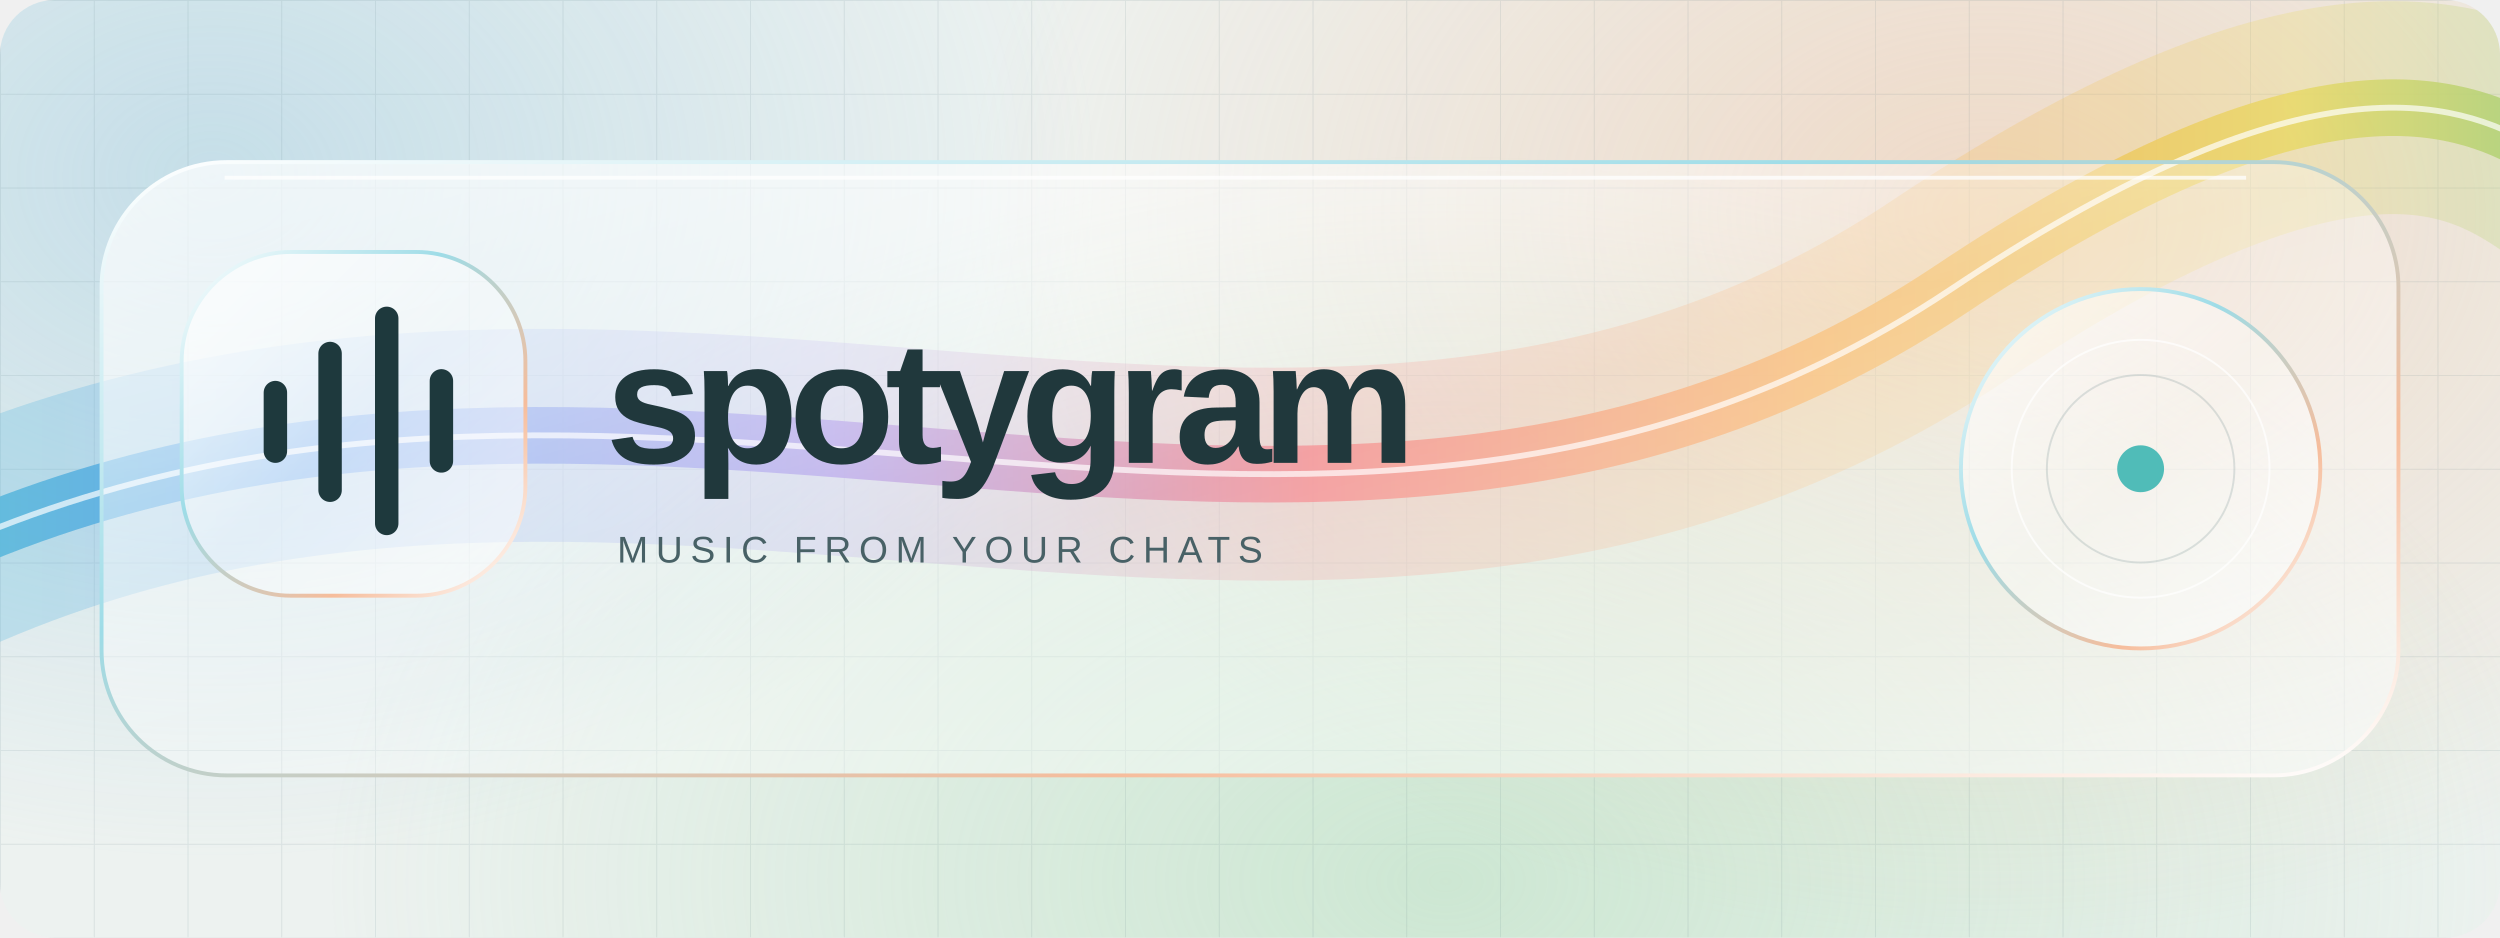
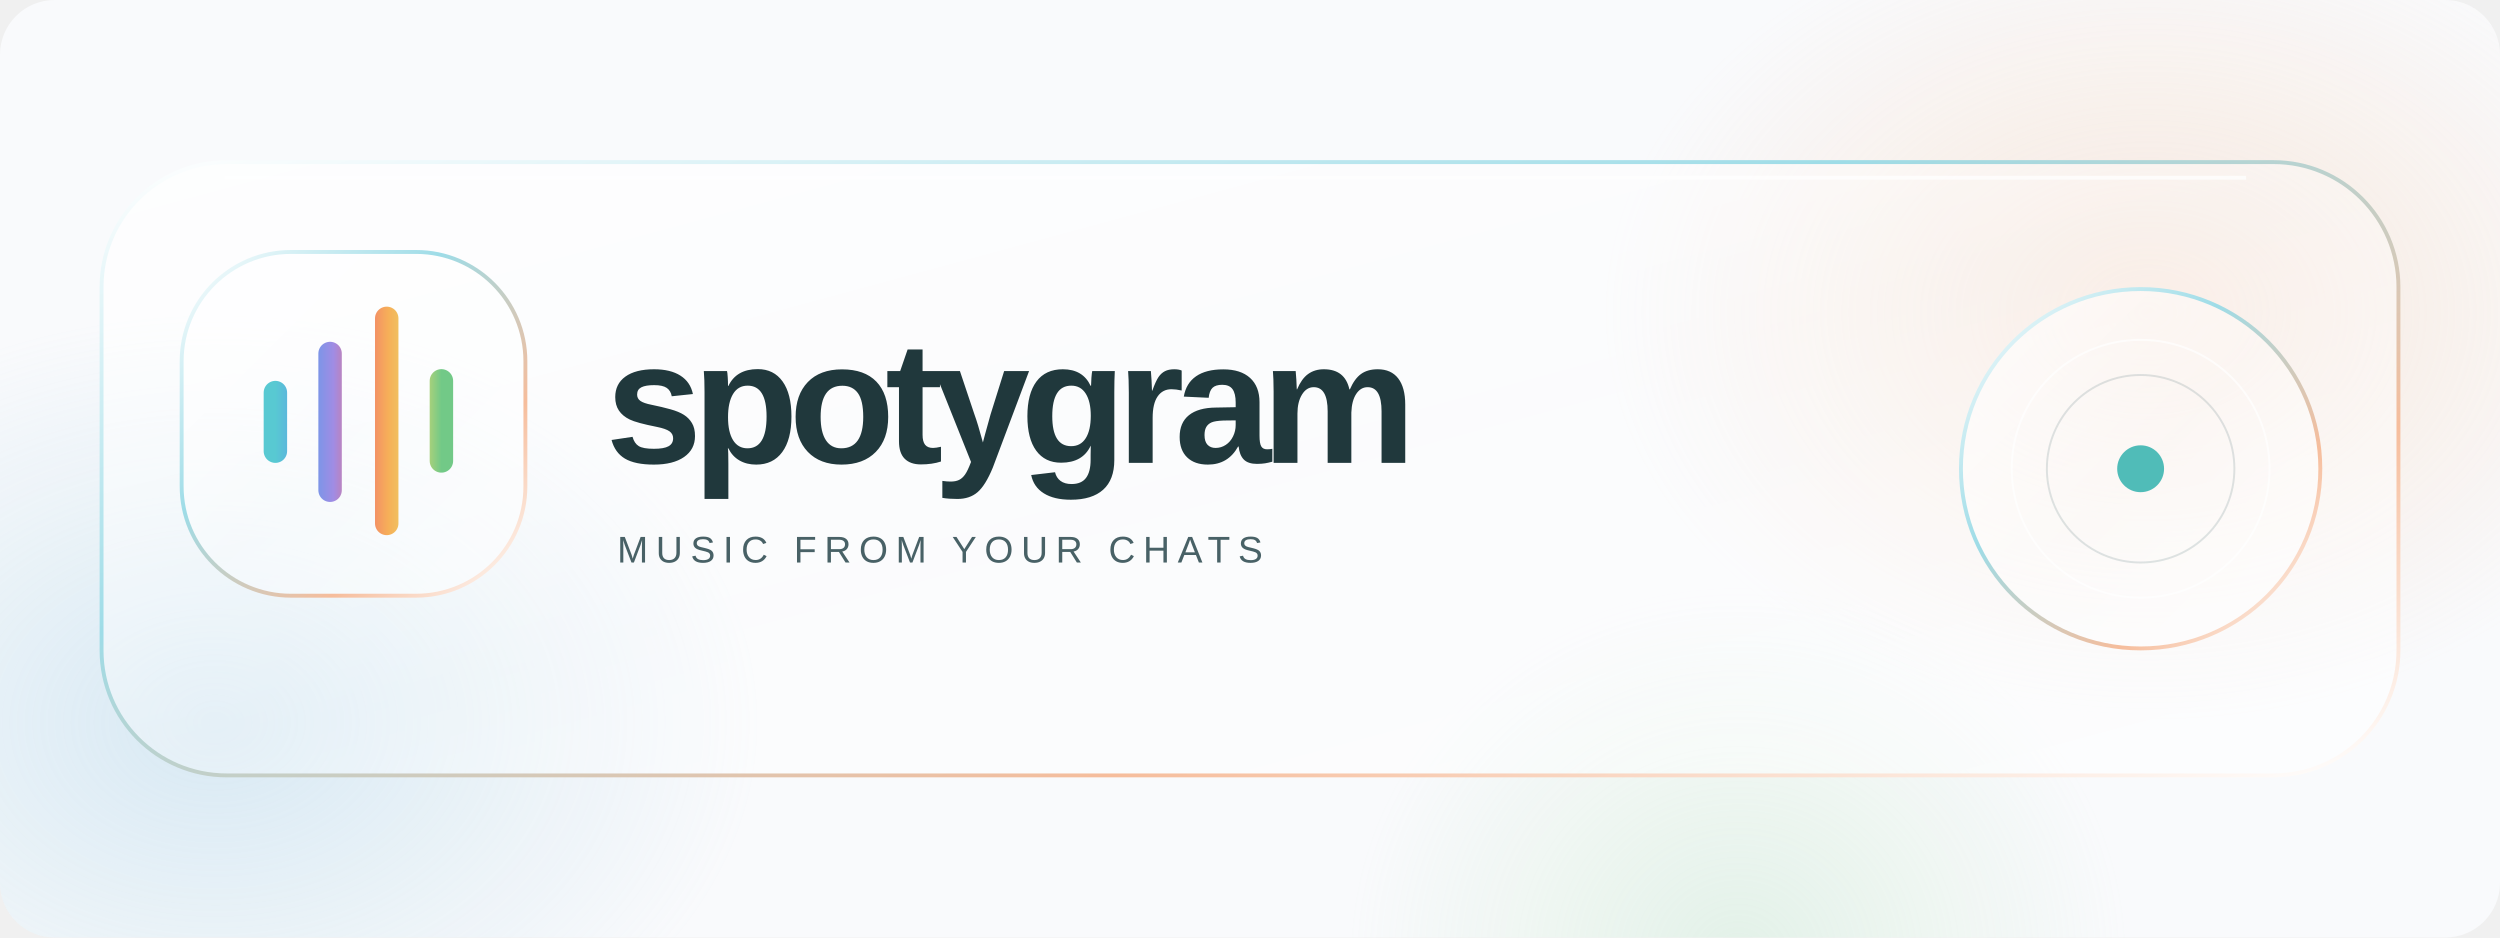
<svg xmlns="http://www.w3.org/2000/svg" width="1280" height="480" viewBox="0 0 1280 480" role="img" aria-labelledby="title desc">
  <defs>
    <linearGradient id="rainbow">
      <stop stop-color="#58c9d2" />
      <stop offset=".18" stop-color="#5e9deb" />
      <stop offset=".35" stop-color="#a08ce4" />
      <stop offset=".51" stop-color="#f07175" />
      <stop offset=".68" stop-color="#f6af58" />
      <stop offset=".84" stop-color="#e9d96c" />
      <stop offset="1" stop-color="#72c987" />
    </linearGradient>
    <linearGradient id="glass" x2="1" y2="1">
      <stop stop-color="#fff" stop-opacity=".74" />
      <stop offset=".5" stop-color="#fff" stop-opacity=".29" />
      <stop offset="1" stop-color="#fff" stop-opacity=".55" />
    </linearGradient>
    <linearGradient id="edge" x2="1" y2="1">
      <stop stop-color="#fff" />
      <stop offset=".38" stop-color="#9edce7" />
      <stop offset=".72" stop-color="#f6bd9c" />
      <stop offset="1" stop-color="#fff" />
    </linearGradient>
    <radialGradient id="blue">
-       <stop stop-color="#84bedc" stop-opacity=".38" />
+       <stop stop-color="#84bedc" stop-opacity=".28" />
      <stop offset="1" stop-color="#84bedc" stop-opacity="0" />
    </radialGradient>
    <radialGradient id="warm">
-       <stop stop-color="#f1b991" stop-opacity=".43" />
+       <stop stop-color="#f1b991" stop-opacity=".30" />
      <stop offset="1" stop-color="#f1b991" stop-opacity="0" />
    </radialGradient>
    <radialGradient id="green">
-       <stop stop-color="#a1d8aa" stop-opacity=".42" />
+       <stop stop-color="#a1d8aa" stop-opacity=".25" />
      <stop offset="1" stop-color="#a1d8aa" stop-opacity="0" />
    </radialGradient>
-     <pattern id="grid" width="48" height="48" patternUnits="userSpaceOnUse">
-       <path d="M48 0H0V48" fill="none" stroke="#4e747b" stroke-opacity=".12" />
-     </pattern>
    <clipPath id="frame">
      <rect width="1280" height="480" rx="28" />
    </clipPath>
  </defs>
  <g clip-path="url(#frame)">
-     <rect width="1280" height="480" fill="#edf2f0" />
-     <ellipse cx="110" cy="90" rx="450" ry="350" fill="url(#blue)" />
-     <ellipse cx="1020" cy="110" rx="530" ry="370" fill="url(#warm)" />
-     <ellipse cx="740" cy="450" rx="570" ry="370" fill="url(#green)" />
-     <rect width="1280" height="480" fill="url(#grid)" />
-     <path d="M-100 319C283 88 656 377 999 148S1311 201 1410 80" fill="none" stroke="url(#rainbow)" stroke-opacity=".28" stroke-width="109" />
-     <path d="M-100 319C283 88 656 377 999 148S1311 201 1410 80" fill="none" stroke="url(#rainbow)" stroke-opacity=".89" stroke-width="29" />
-     <path d="M-100 319C283 88 656 377 999 148S1311 201 1410 80" fill="none" stroke="#fff" stroke-opacity=".68" stroke-width="3" />
+     <rect width="1280" height="480" fill="#f9fafc" />
+     <ellipse cx="110" cy="370" rx="280" ry="210" fill="url(#blue)" />
+     <ellipse cx="1100" cy="160" rx="280" ry="210" fill="url(#warm)" />
+     <ellipse cx="890" cy="490" rx="200" ry="190" fill="url(#green)" />
    <rect x="52" y="83" width="1176" height="314" rx="64" fill="url(#glass)" stroke="url(#edge)" stroke-width="2" />
    <path d="M115 91h1035" fill="none" stroke="#fff" stroke-opacity=".75" stroke-width="2" />
    <rect x="93" y="129" width="176" height="176" rx="56" fill="url(#glass)" stroke="url(#edge)" stroke-width="2" />
-     <g stroke="#1e393d" stroke-linecap="round" stroke-width="12">
+     <g stroke="url(#rainbow)" stroke-linecap="round" stroke-width="12">
      <path d="M141 201v30M169 181v70M198 163v105M226 195v41" />
    </g>
    <text x="310" y="237" fill="#20383c" font-family="Arial,Helvetica,sans-serif" font-size="89" font-weight="700" letter-spacing="-5">spotygram</text>
    <text x="316" y="288" fill="#486166" font-family="Arial,Helvetica,sans-serif" font-size="19" letter-spacing="4">MUSIC FROM YOUR CHATS</text>
    <circle cx="1096" cy="240" r="92" fill="url(#glass)" stroke="url(#edge)" stroke-width="2" />
    <circle cx="1096" cy="240" r="66" fill="none" stroke="#fff" stroke-opacity=".7" />
    <circle cx="1096" cy="240" r="48" fill="none" stroke="#42656c" stroke-opacity=".17" />
    <circle cx="1096" cy="240" r="12" fill="#50bcb8" />
  </g>
</svg>
